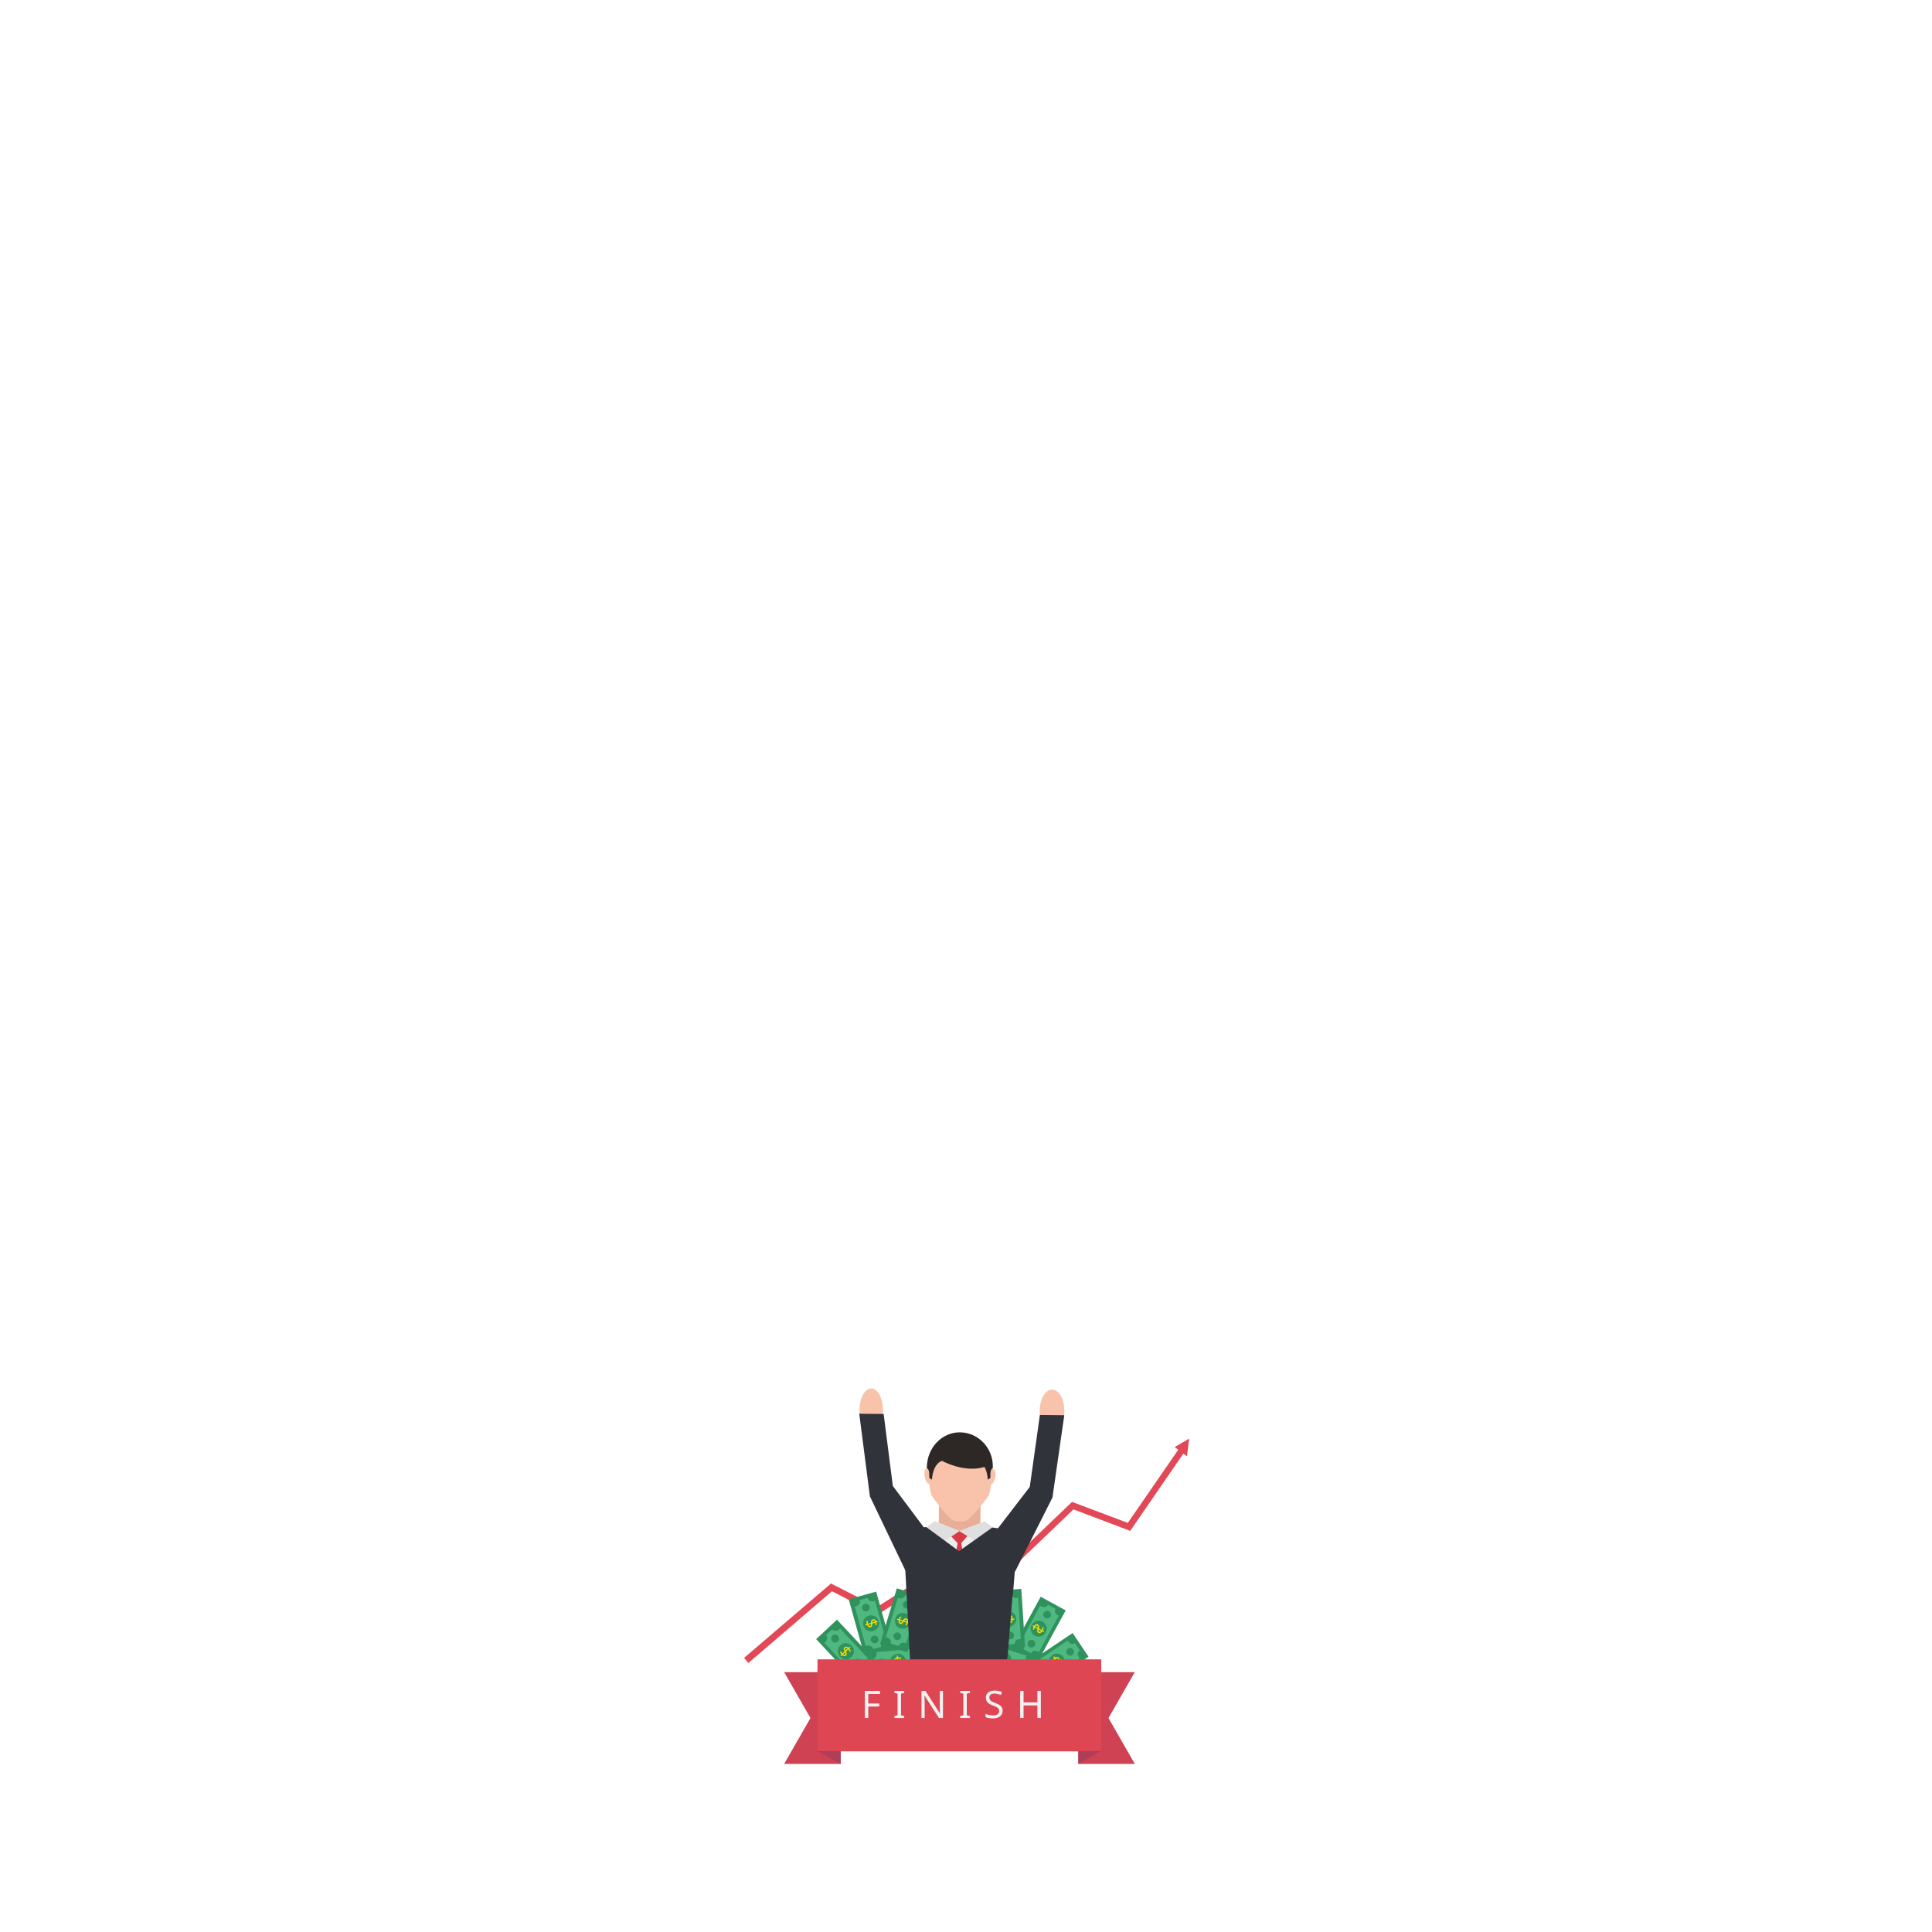
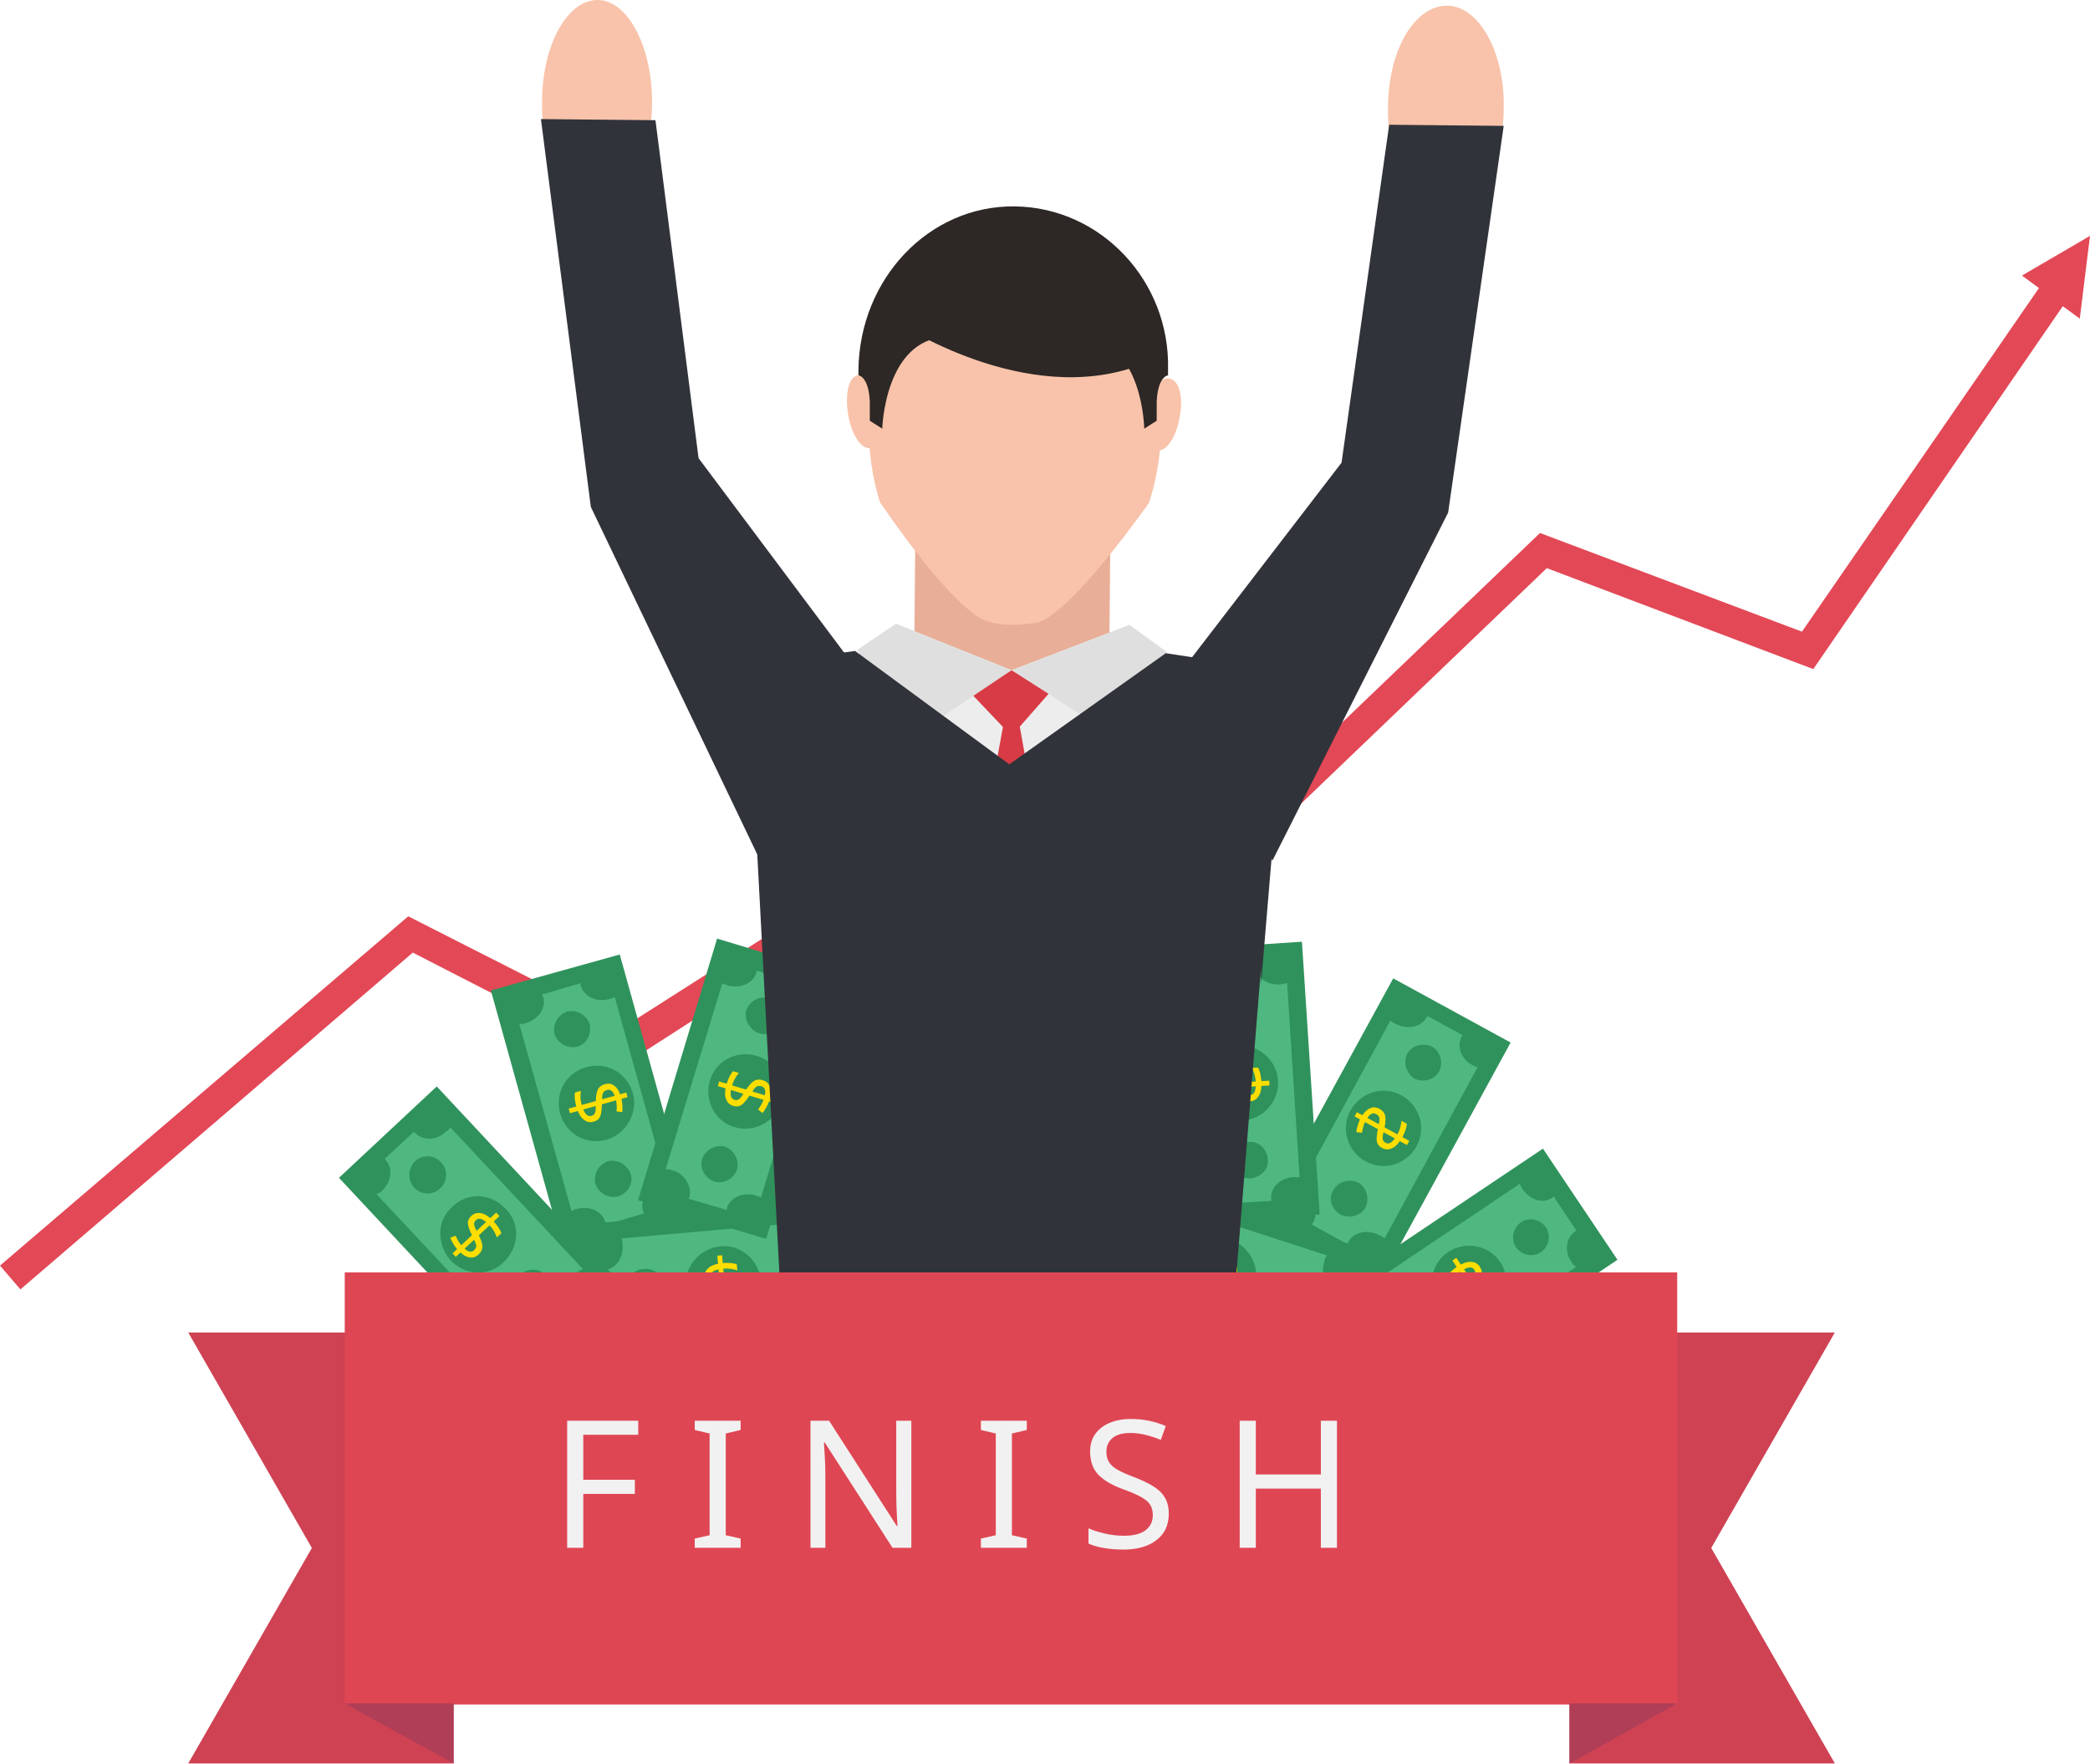
- <svg xmlns="http://www.w3.org/2000/svg" version="1.1" id="Objects" x="0px" y="0px" viewBox="0 0 800 800" style="enable-background:new 0 0 800 800;" xml:space="preserve">
+ <svg xmlns="http://www.w3.org/2000/svg" version="1.1" id="Objects" x="0px" y="0px" viewBox="0 0 184.3 155.5" style="enable-background:new 0 0 184.3 155.5;" xml:space="preserve">
  <style type="text/css">
	.st0{fill:#E34856;}
	.st1{fill:#2F925C;}
	.st2{fill:#4EB880;}
	.st3{fill:#FEDD01;}
	.st4{font-family:'Bitter-Regular';}
	.st5{font-size:6.446px;}
- 	.st6{font-size:6.447px;}
- 	.st7{fill:#E9AE97;}
- 	.st8{fill:#F8C3AA;}
- 	.st9{fill:#2D2725;}
- 	.st10{fill:#EDEDED;}
- 	.st11{fill:#D83B45;}
- 	.st12{fill:#DFDFDF;}
- 	.st13{fill:#31333A;}
- 	.st14{fill:#CE4253;}
- 	.st15{fill:#DF4654;}
- 	.st16{fill:#AF3E56;}
- 	.st17{fill:#F2F1F1;}
- 	.st18{font-family:'OpenSans-Bold';}
- 	.st19{font-size:15.684px;}
- 	.st20{letter-spacing:5;}
+ 	.st6{font-size:6.446px;}
+ 	.st7{font-size:6.446px;}
+ 	.st8{font-size:6.446px;}
+ 	.st9{font-size:6.447px;}
+ 	.st10{fill:#E9AE97;}
+ 	.st11{fill:#F8C3AA;}
+ 	.st12{fill:#2D2725;}
+ 	.st13{fill:#EDEDED;}
+ 	.st14{fill:#D83B45;}
+ 	.st15{fill:#DFDFDF;}
+ 	.st16{fill:#31333A;}
+ 	.st17{fill:#CE4253;}
+ 	.st18{fill:#DF4654;}
+ 	.st19{fill:#AF3E56;}
+ 	.st20{fill:#F2F1F1;}
+ 	.st21{font-family:'OpenSans-Bold';}
+ 	.st22{font-size:15.684px;}
+ 	.st23{letter-spacing:4;}
</style>
  <g>
    <g>
-       <polygon class="st0" points="492.4,595.7 486.4,599.2 487.9,600.3 467,630.6 443.9,621.9 413.1,651.4 399.9,642 363.2,665.4     344.1,655.7 308.1,686.5 309.9,688.6 344.5,658.9 363.4,668.6 399.8,645.2 413.3,654.9 444.5,625 468,633.9 490,601.9 491.5,603       " />
-       <g>
-         <g>
-           <rect x="348.3" y="666.4" transform="matrix(0.2683 0.9633 -0.9633 0.2683 911.2849 144.7409)" class="st1" width="24.1" height="11.8" />
-           <path class="st2" d="M364.8,681.7c-0.3-0.9,0.4-2,1.5-2.3c0.2-0.1,0.4-0.1,0.6-0.1l-4.6-16.5c-0.2,0.1-0.3,0.2-0.5,0.2      c-1.1,0.3-2.2-0.2-2.5-1.2c0-0.1,0-0.1,0-0.2l-3.4,1c0,0.1,0,0.1,0.1,0.2c0.3,0.9-0.4,2-1.5,2.3c-0.2,0.1-0.4,0.1-0.6,0.1      l4.6,16.5c0.2-0.1,0.3-0.2,0.5-0.2c1.1-0.3,2.2,0.2,2.5,1.2c0,0.1,0,0.1,0,0.2l3.4-1C364.9,681.8,364.8,681.7,364.8,681.7z" />
-           <g>
-             <path class="st1" d="M361.6,675.4c-1.8,0.5-3.6-0.5-4.1-2.3c-0.5-1.8,0.5-3.6,2.3-4.1c1.8-0.5,3.6,0.5,4.1,2.3       C364.4,673,363.3,674.9,361.6,675.4z" />
-             <g>
-               <text transform="matrix(0.2683 0.9633 -0.9633 0.2683 358.1752 670.9889)" class="st3 st4 st5">$</text>
-             </g>
-           </g>
-           <g>
-             <g>
-               <path class="st1" d="M359,667.2c-0.9,0.2-1.7-0.3-2-1.1c-0.2-0.9,0.3-1.7,1.1-2c0.9-0.2,1.7,0.3,2,1.1        C360.3,666.1,359.8,667,359,667.2z" />
-               <path class="st1" d="M362.6,680.4c-0.9,0.2-1.7-0.3-2-1.1c-0.2-0.9,0.3-1.7,1.1-2c0.9-0.2,1.7,0.3,2,1.1        C364,679.2,363.5,680.1,362.6,680.4z" />
-             </g>
-           </g>
-         </g>
-         <g>
-           <rect x="373.1" y="672.2" transform="matrix(-0.9961 8.833961e-02 -8.833961e-02 -0.9961 828.7797 1319.45)" class="st1" width="24.1" height="11.8" />
-           <path class="st2" d="M375.1,680.7c1-0.1,1.9,0.8,2,1.9c0,0.2,0,0.4,0,0.6l17.1-1.5c-0.1-0.2-0.1-0.4-0.1-0.6      c-0.1-1.1,0.6-2.1,1.6-2.2c0.1,0,0.1,0,0.2,0l-0.3-3.5c-0.1,0-0.1,0-0.2,0c-1,0.1-1.9-0.8-2-1.9c0-0.2,0-0.4,0-0.6l-17.1,1.5      c0.1,0.2,0.1,0.4,0.1,0.6c0.1,1.1-0.6,2.1-1.6,2.2c-0.1,0-0.1,0-0.2,0l0.3,3.5C375,680.7,375,680.7,375.1,680.7z" />
-           <g>
-             <path class="st1" d="M381.9,678.7c-0.2-1.8,1.2-3.4,3-3.6c1.8-0.2,3.4,1.2,3.6,3c0.2,1.8-1.2,3.4-3,3.6       C383.7,681.8,382.1,680.5,381.9,678.7z" />
-             <g>
-               <text transform="matrix(-0.9961 8.833000e-02 -8.833000e-02 -0.9961 386.7784 676.1122)" class="st3 st4 st5">$</text>
-             </g>
-           </g>
-           <g>
-             <g>
-               <path class="st1" d="M390.4,677.6c-0.1-0.9,0.6-1.7,1.5-1.7c0.9-0.1,1.7,0.6,1.7,1.5c0.1,0.9-0.6,1.7-1.5,1.7        C391.3,679.1,390.5,678.5,390.4,677.6z" />
-               <path class="st1" d="M376.8,678.8c-0.1-0.9,0.6-1.7,1.5-1.7c0.9-0.1,1.7,0.6,1.7,1.5c0.1,0.9-0.6,1.7-1.5,1.7        C377.6,680.3,376.9,679.7,376.8,678.8z" />
-             </g>
-           </g>
-         </g>
-         <g>
-           <rect x="359.8" y="681.9" transform="matrix(-0.9961 8.826116e-02 -8.826116e-02 -0.9961 802.9354 1340.032)" class="st1" width="24.1" height="11.8" />
-           <path class="st2" d="M361.7,690.4c1-0.1,1.9,0.8,2,1.9c0,0.2,0,0.4,0,0.6l17.1-1.5c-0.1-0.2-0.1-0.4-0.1-0.6      c-0.1-1.1,0.6-2.1,1.6-2.2c0.1,0,0.1,0,0.2,0l-0.3-3.5c-0.1,0-0.1,0-0.2,0c-1,0.1-1.9-0.8-2-1.9c0-0.2,0-0.4,0-0.6l-17.1,1.5      c0.1,0.2,0.1,0.4,0.1,0.6c0.1,1.1-0.6,2.1-1.6,2.2c-0.1,0-0.1,0-0.2,0l0.3,3.5C361.6,690.5,361.7,690.4,361.7,690.4z" />
-           <g>
-             <path class="st1" d="M368.6,688.4c-0.2-1.8,1.2-3.4,3-3.6c1.8-0.2,3.4,1.2,3.6,3c0.2,1.8-1.2,3.4-3,3.6       C370.3,691.5,368.7,690.2,368.6,688.4z" />
-             <g>
-               <text transform="matrix(-0.9961 8.833000e-02 -8.833000e-02 -0.9961 373.4272 685.8167)" class="st3 st4 st5">$</text>
-             </g>
-           </g>
-           <g>
-             <g>
-               <path class="st1" d="M377.1,687.3c-0.1-0.9,0.6-1.7,1.5-1.7c0.9-0.1,1.7,0.6,1.7,1.5c0.1,0.9-0.6,1.7-1.5,1.7        C377.9,688.8,377.1,688.2,377.1,687.3z" />
-               <path class="st1" d="M363.4,688.5c-0.1-0.9,0.6-1.7,1.5-1.7c0.9-0.1,1.7,0.6,1.7,1.5c0.1,0.9-0.6,1.7-1.5,1.7        C364.3,690,363.5,689.4,363.4,688.5z" />
-             </g>
-           </g>
-         </g>
-         <g>
-           <rect x="361.4" y="665.1" transform="matrix(-0.2892 0.9573 -0.9573 -0.2892 1123.878 507.4901)" class="st1" width="24.1" height="11.8" />
-           <path class="st2" d="M372.2,681.4c0.3-0.9,1.4-1.4,2.5-1.1c0.2,0.1,0.4,0.1,0.5,0.2l5-16.4c-0.2,0-0.4,0-0.6-0.1      c-1.1-0.3-1.7-1.4-1.5-2.3c0-0.1,0-0.1,0.1-0.2l-3.4-1c0,0.1,0,0.1,0,0.2c-0.3,0.9-1.4,1.4-2.5,1.1c-0.2-0.1-0.4-0.1-0.5-0.2      l-5,16.4c0.2,0,0.4,0,0.6,0.1c1.1,0.3,1.7,1.4,1.5,2.3c0,0.1,0,0.1-0.1,0.2l3.4,1C372.2,681.5,372.2,681.4,372.2,681.4z" />
-           <g>
-             <path class="st1" d="M372.9,674.3c-1.8-0.5-2.7-2.4-2.2-4.1c0.5-1.8,2.4-2.7,4.1-2.2c1.8,0.5,2.7,2.4,2.2,4.1       C376.5,673.8,374.6,674.8,372.9,674.3z" />
-             <g>
-               <text transform="matrix(-0.2892 0.9573 -0.9573 -0.2892 372.3467 668.815)" class="st3 st4 st5">$</text>
-             </g>
-           </g>
-           <g>
-             <g>
-               <path class="st1" d="M375,666c-0.8-0.3-1.3-1.2-1.1-2c0.3-0.8,1.1-1.3,2-1.1c0.8,0.3,1.3,1.2,1.1,2        C376.8,665.8,375.9,666.3,375,666z" />
-               <path class="st1" d="M371.1,679.1c-0.8-0.3-1.3-1.1-1.1-2c0.3-0.8,1.2-1.3,2-1.1c0.8,0.3,1.3,1.1,1.1,2        C372.8,678.9,371.9,679.3,371.1,679.1z" />
-             </g>
-           </g>
-         </g>
-         <g>
-           <rect x="338.4" y="677.6" transform="matrix(-0.6827 -0.7307 0.7307 -0.6827 90.3145 1406.207)" class="st1" width="24.1" height="11.8" />
-           <path class="st2" d="M342.1,677.2c0.7,0.7,0.5,1.9-0.3,2.7c-0.1,0.1-0.3,0.2-0.5,0.3l11.7,12.5c0.1-0.2,0.2-0.3,0.4-0.4      c0.8-0.8,2-0.8,2.7-0.1c0,0,0.1,0.1,0.1,0.1l2.6-2.4c0,0-0.1-0.1-0.1-0.1c-0.7-0.7-0.5-1.9,0.3-2.7c0.1-0.1,0.3-0.2,0.5-0.3      l-11.7-12.5c-0.1,0.2-0.2,0.3-0.4,0.4c-0.8,0.8-2,0.8-2.7,0.1c0,0-0.1-0.1-0.1-0.1l-2.6,2.4      C342.1,677.1,342.1,677.1,342.1,677.2z" />
-           <g>
-             <path class="st1" d="M348,681.3c1.3-1.3,3.4-1.2,4.7,0.2c1.3,1.3,1.2,3.4-0.2,4.7c-1.3,1.3-3.4,1.2-4.7-0.2       C346.6,684.6,346.6,682.5,348,681.3z" />
-             <g>
-               <text transform="matrix(-0.6827 -0.7306 0.7306 -0.6827 352.9772 683.5775)" class="st3 st4 st5">$</text>
-             </g>
-           </g>
-           <g>
-             <g>
-               <path class="st1" d="M354,687.3c0.6-0.6,1.7-0.6,2.3,0.1c0.6,0.6,0.6,1.7-0.1,2.3c-0.6,0.6-1.7,0.6-2.3-0.1        C353.4,688.9,353.4,687.9,354,687.3z" />
-               <path class="st1" d="M344.7,677.3c0.6-0.6,1.7-0.6,2.3,0.1c0.6,0.6,0.6,1.7-0.1,2.3c-0.6,0.6-1.7,0.6-2.3-0.1        C344,678.9,344.1,677.9,344.7,677.3z" />
-             </g>
-           </g>
-         </g>
-       </g>
-       <g>
-         <g>
-           <rect x="418.3" y="668.7" transform="matrix(-0.4795 0.8775 -0.8775 -0.4795 1228.647 620.4166)" class="st1" width="24.1" height="11.8" />
-           <path class="st2" d="M423.9,682.7c0.5-0.9,0-2-0.9-2.5c-0.2-0.1-0.4-0.2-0.5-0.2l8.2-15.1c0.1,0.1,0.3,0.2,0.5,0.3      c1,0.5,2.2,0.3,2.7-0.6c0,0,0.1-0.1,0.1-0.1l3.1,1.7c0,0-0.1,0.1-0.1,0.1c-0.5,0.9,0,2,0.9,2.5c0.2,0.1,0.4,0.2,0.5,0.2      l-8.2,15.1c-0.1-0.1-0.3-0.2-0.5-0.3c-1-0.5-2.2-0.3-2.7,0.6c0,0,0,0.1-0.1,0.2l-3.1-1.7C423.8,682.8,423.8,682.8,423.9,682.7z" />
-           <g>
-             <path class="st1" d="M428.5,677.3c1.6,0.9,3.6,0.3,4.5-1.3c0.9-1.6,0.3-3.6-1.3-4.5c-1.6-0.9-3.6-0.3-4.5,1.3       C426.3,674.4,426.9,676.4,428.5,677.3z" />
-             <g>
-               <text transform="matrix(-0.4795 0.8775 0.8775 0.4795 432.8209 673.8932)" class="st3 st4 st6">$</text>
-             </g>
-           </g>
-           <g>
-             <g>
-               <path class="st1" d="M432.8,670c0.8,0.4,1.8,0.1,2.2-0.6c0.4-0.8,0.1-1.8-0.6-2.2c-0.8-0.4-1.8-0.1-2.2,0.6        C431.8,668.6,432.1,669.5,432.8,670z" />
-               <path class="st1" d="M426.3,682c0.8,0.4,1.8,0.1,2.2-0.6c0.4-0.8,0.1-1.8-0.6-2.2c-0.8-0.4-1.8-0.1-2.2,0.6        C425.2,680.6,425.5,681.5,426.3,682z" />
-             </g>
-           </g>
-         </g>
-         <g>
-           <rect x="392.8" y="668.7" transform="matrix(0.9502 0.3117 -0.3117 0.9502 230.4091 -92.5706)" class="st1" width="24.1" height="11.8" />
-           <path class="st2" d="M414.1,679.5c-0.9-0.3-2,0.3-2.3,1.4c-0.1,0.2-0.1,0.4-0.1,0.6l-16.3-5.3c0.1-0.2,0.2-0.3,0.2-0.5      c0.4-1.1-0.1-2.2-1.1-2.5c-0.1,0-0.1,0-0.2,0l1.1-3.4c0.1,0,0.1,0,0.2,0.1c0.9,0.3,2-0.3,2.3-1.4c0.1-0.2,0.1-0.4,0.1-0.6      l16.3,5.4c-0.1,0.2-0.2,0.3-0.2,0.5c-0.4,1.1,0.1,2.2,1.1,2.5c0.1,0,0.1,0,0.2,0l-1.1,3.4C414.2,679.5,414.1,679.5,414.1,679.5z      " />
-           <g>
-             <path class="st1" d="M407.9,675.9c0.6-1.7-0.4-3.6-2.1-4.2c-1.7-0.6-3.6,0.4-4.2,2.1c-0.6,1.7,0.4,3.6,2.1,4.2       C405.4,678.6,407.3,677.7,407.9,675.9z" />
-             <g>
-               <text transform="matrix(0.9502 0.3117 0.3117 -0.9502 403.6298 672.3571)" class="st3 st4 st5">$</text>
-             </g>
-           </g>
-           <g>
-             <g>
-               <path class="st1" d="M399.9,673c0.3-0.8-0.2-1.7-1-2c-0.8-0.3-1.7,0.2-2,1c-0.3,0.8,0.2,1.7,1,2        C398.7,674.3,399.6,673.8,399.9,673z" />
-               <path class="st1" d="M412.9,677.2c0.3-0.8-0.2-1.7-1-2c-0.8-0.3-1.7,0.2-2,1c-0.3,0.8,0.2,1.7,1,2        C411.7,678.5,412.6,678.1,412.9,677.2z" />
-             </g>
-           </g>
-         </g>
-         <g>
-           <rect x="403.6" y="681.2" transform="matrix(0.9502 0.3117 -0.3117 0.9502 234.8712 -95.3254)" class="st1" width="24.1" height="11.8" />
-           <path class="st2" d="M424.9,692c-0.9-0.3-2,0.3-2.3,1.4c-0.1,0.2-0.1,0.4-0.1,0.6l-16.3-5.4c0.1-0.2,0.2-0.3,0.2-0.5      c0.4-1.1-0.1-2.2-1.1-2.5c-0.1,0-0.1,0-0.2,0l1.1-3.4c0.1,0,0.1,0,0.2,0.1c0.9,0.3,2-0.3,2.3-1.4c0.1-0.2,0.1-0.4,0.1-0.6      l16.3,5.3c-0.1,0.2-0.2,0.3-0.2,0.5c-0.4,1.1,0.1,2.2,1.1,2.5c0.1,0,0.1,0,0.2,0L425,692C425,692,424.9,692,424.9,692z" />
-           <g>
-             <path class="st1" d="M418.7,688.4c0.6-1.7-0.4-3.6-2.1-4.2c-1.7-0.6-3.6,0.4-4.2,2.1c-0.6,1.7,0.4,3.6,2.1,4.2       C416.3,691.1,418.1,690.2,418.7,688.4z" />
-             <g>
-               <text transform="matrix(0.9502 0.3117 0.3117 -0.9502 414.4363 684.8317)" class="st3 st4 st5">$</text>
-             </g>
-           </g>
-           <g>
-             <g>
-               <path class="st1" d="M410.7,685.5c0.3-0.8-0.2-1.7-1-2c-0.8-0.3-1.7,0.2-2,1c-0.3,0.8,0.2,1.7,1,2        C409.5,686.8,410.4,686.3,410.7,685.5z" />
-               <path class="st1" d="M423.7,689.7c0.3-0.8-0.2-1.7-1-2c-0.8-0.3-1.7,0.2-2,1c-0.3,0.8,0.2,1.7,1,2        C422.5,691,423.4,690.6,423.7,689.7z" />
-             </g>
-           </g>
-         </g>
-         <g>
-           <rect x="405.7" y="664.5" transform="matrix(6.488098e-02 0.9979 -0.9979 6.488098e-02 1059.673 209.9717)" class="st1" width="24.1" height="11.8" />
-           <path class="st2" d="M416.7,680.8c-0.1-1-1-1.7-2.2-1.6c-0.2,0-0.4,0.1-0.6,0.1l-1.1-17.1c0.2,0,0.4,0,0.6,0      c1.1-0.1,2-0.9,1.9-1.9c0-0.1,0-0.1,0-0.2l3.5-0.2c0,0.1,0,0.1,0,0.2c0.1,1,1,1.7,2.2,1.6c0.2,0,0.4-0.1,0.6-0.1l1.1,17.1      c-0.2,0-0.4,0-0.6,0c-1.1,0.1-2,0.9-1.9,1.9c0,0.1,0,0.1,0,0.2l-3.5,0.2C416.7,680.9,416.7,680.8,416.7,680.8z" />
-           <g>
-             <path class="st1" d="M417.7,673.7c1.8-0.1,3.2-1.7,3.1-3.5c-0.1-1.8-1.7-3.2-3.5-3.1c-1.8,0.1-3.2,1.7-3.1,3.5       C414.3,672.5,415.9,673.8,417.7,673.7z" />
-             <g>
-               <text transform="matrix(6.485000e-02 0.9979 0.9979 -6.485000e-02 419.5427 668.5957)" class="st3 st4 st6">$</text>
-             </g>
-           </g>
-           <g>
-             <g>
-               <path class="st1" d="M417.5,665.2c0.9-0.1,1.6-0.8,1.5-1.7c-0.1-0.9-0.8-1.6-1.7-1.5c-0.9,0.1-1.6,0.8-1.5,1.7        C415.8,664.6,416.6,665.2,417.5,665.2z" />
-               <path class="st1" d="M418.4,678.8c0.9-0.1,1.6-0.8,1.5-1.7c-0.1-0.9-0.8-1.6-1.7-1.5c-0.9,0.1-1.6,0.8-1.5,1.7        C416.7,678.2,417.5,678.9,418.4,678.8z" />
-             </g>
-           </g>
-         </g>
-         <g>
-           <rect x="425.4" y="681.9" transform="matrix(0.8305 -0.557 0.557 0.8305 -308.9638 360.2578)" class="st1" width="24.1" height="11.8" />
-           <path class="st2" d="M447,683.5c-0.8,0.5-1,1.8-0.3,2.7c0.1,0.2,0.2,0.3,0.4,0.4l-14.3,9.6c-0.1-0.2-0.1-0.4-0.3-0.5      c-0.6-0.9-1.8-1.3-2.6-0.7c0,0-0.1,0.1-0.1,0.1l-2-3c0,0,0.1-0.1,0.1-0.1c0.8-0.5,1-1.8,0.3-2.7c-0.1-0.2-0.2-0.3-0.4-0.4      l14.3-9.6c0.1,0.2,0.2,0.4,0.3,0.5c0.6,0.9,1.8,1.3,2.6,0.7c0,0,0.1-0.1,0.1-0.1l2,3C447.1,683.4,447,683.5,447,683.5z" />
-           <g>
-             <path class="st1" d="M440.4,686.2c-1-1.5-3.1-1.9-4.6-0.9c-1.5,1-1.9,3.1-0.9,4.6c1,1.5,3.1,1.9,4.6,0.9       C441,689.8,441.4,687.7,440.4,686.2z" />
-             <g>
-               <text transform="matrix(0.8305 -0.557 -0.557 -0.8305 435.03 687.2649)" class="st3 st4 st6">$</text>
-             </g>
-           </g>
-           <g>
-             <g>
-               <path class="st1" d="M433.1,690.7c-0.5-0.7-1.5-0.9-2.2-0.4c-0.7,0.5-0.9,1.5-0.4,2.2c0.5,0.7,1.5,0.9,2.2,0.4        C433.4,692.4,433.6,691.4,433.1,690.7z" />
-               <path class="st1" d="M444.4,683.1c-0.5-0.7-1.5-0.9-2.2-0.4c-0.7,0.5-0.9,1.5-0.4,2.2c0.5,0.7,1.5,0.9,2.2,0.4        C444.7,684.8,444.9,683.8,444.4,683.1z" />
-             </g>
-           </g>
-         </g>
-       </g>
-       <g>
-         <g>
-           <path class="st7" d="M397.4,623.5l-8.6-0.1l-0.1,11.5c0,1.3,3.8,2.4,8.6,2.4c4.7,0,8.6-1,8.6-2.3l0.1-11.5L397.4,623.5z" />
-           <g>
-             <path class="st8" d="M395.2,629.7c0.7,0.2,1.4,0.3,2.2,0.3c0.7,0,1.5-0.1,2.2-0.2c3.2-1,9.8-10.6,9.8-10.5       c0.7-2.1,1.1-4.5,1.1-7c0.1-9.9-5.7-17.9-12.8-17.9c-7.1,0-13,7.9-13,17.8c0,2.5,0.3,4.8,1,7C385.6,619,392,628.7,395.2,629.7z       " />
-             <g>
-               <path class="st8" d="M385.7,610.9c0.3,1.8,0,3.3-0.8,3.5c-0.8,0.2-1.7-1.1-2-2.9c-0.3-1.8,0-3.3,0.8-3.5        C384.5,607.9,385.4,609.1,385.7,610.9z" />
-               <path class="st8" d="M409.3,611.1c-0.4,1.8,0,3.3,0.8,3.5c0.8,0.2,1.7-1.1,2-2.8c0.4-1.8,0-3.3-0.8-3.5        C410.5,608,409.6,609.3,409.3,611.1z" />
-             </g>
-             <path class="st9" d="M397.6,593.1c-7.6-0.1-13.7,6.4-13.8,14.4c0,0.2,0,0.3,0,0.5c0.1,0,0.9,0.2,1,2.3c0,1.2,0,1.6,0,1.7       l1.1,0.7c0,0,0.2-7.9,5.7-8.1l5.9,0l5.9,0c5.5,0.3,5.6,8.1,5.6,8.1l1.1-0.7c0-0.1,0-0.5,0-1.7c0.1-2.1,0.9-2.3,1-2.3       c0-0.2,0-0.3,0-0.5C411.3,599.7,405.2,593.2,397.6,593.1z" />
-             <path class="st9" d="M387.2,603.3c0,0,11.3,7.6,21.4,3.8c0,0,0.5-5.5-4.8-6.3C398.6,600,387.2,603.3,387.2,603.3z" />
-           </g>
-           <polygon class="st10" points="387.1,629.9 386.9,657.2 407.5,657.3 407.7,630 397.3,634     " />
-           <polygon class="st11" points="397.3,634.9 394.2,651.7 397.2,657.8 400.3,651.7     " />
-           <polygon class="st11" points="397.3,634 393.4,635.7 397.3,639.8 400.9,635.7     " />
-           <polygon class="st12" points="397.3,634 387.1,629.9 383.7,632.2 387.9,640.3     " />
-           <polygon class="st12" points="397.3,634 407.7,630 411,632.4 406.7,640     " />
-         </g>
-         <path class="st13" d="M377.1,692.3l39.6,0.3l2.6-32.4l0,1.5l2.3-27.5c-0.4-0.1-0.6-0.2-0.8-0.2v0l-9.9-1.5l-13.8,9.8l-13.6-10     l-9.5,1.3L377.1,692.3z" />
-         <path class="st8" d="M365.6,583.9c0,5-2.2,9-4.9,9c-2.7,0-4.9-4.1-4.8-9c0-5,2.2-9,4.9-9C363.4,574.9,365.6,578.9,365.6,583.9z" />
-         <path class="st8" d="M440.7,584.4c0,5-2.3,9-5.2,9c-2.8,0-5.1-4.1-5-9c0-5,2.3-9,5.2-9C438.5,575.4,440.8,579.5,440.7,584.4z" />
-         <g>
-           <polygon class="st13" points="412.8,633.4 426.4,615.7 430.6,585.9 440.7,586 435.8,620.1 420.3,650.8     " />
-           <polygon class="st13" points="383.1,633.2 369.7,615.3 365.9,585.5 355.8,585.4 360.2,619.6 375,650.5     " />
+       <polygon class="st0" points="184.3,20.8 178.3,24.3 179.8,25.4 158.9,55.7 135.8,47 105,76.5 91.8,67.1 55.1,90.5 36,80.8     0,111.6 1.8,113.7 36.4,84 55.3,93.7 91.7,70.3 105.2,80 136.4,50.1 159.9,59 181.9,27 183.4,28.1   " />
+       <g>
+         <g>
+           <rect x="46.3" y="85.3" transform="matrix(0.9633 -0.2683 0.2683 0.9633 -24.2028 17.5859)" class="st1" width="11.8" height="24.1" />
+           <path class="st2" d="M56.7,106.8c-0.3-0.9,0.4-2,1.5-2.3c0.2-0.1,0.4-0.1,0.6-0.1l-4.6-16.5c-0.2,0.1-0.3,0.2-0.5,0.2      c-1.1,0.3-2.2-0.2-2.5-1.2c0-0.1,0-0.1,0-0.2l-3.4,1c0,0.1,0,0.1,0.1,0.2c0.3,0.9-0.4,2-1.5,2.3c-0.2,0.1-0.4,0.1-0.6,0.1      l4.6,16.5c0.2-0.1,0.3-0.2,0.5-0.2c1.1-0.3,2.2,0.2,2.5,1.2c0,0.1,0,0.1,0,0.2l3.4-1C56.8,106.9,56.7,106.8,56.7,106.8z" />
+           <g>
+             <path class="st1" d="M53.5,100.5c-1.8,0.5-3.6-0.5-4.1-2.3s0.5-3.6,2.3-4.1s3.6,0.5,4.1,2.3C56.3,98.1,55.2,100,53.5,100.5z" />
+             <g>
+               <text transform="matrix(0.2683 0.9633 -0.9633 0.2683 50.0751 96.0889)" class="st3 st4 st5">$</text>
+             </g>
+           </g>
+           <g>
+             <g>
+               <path class="st1" d="M50.9,92.3c-0.9,0.2-1.7-0.3-2-1.1c-0.2-0.9,0.3-1.7,1.1-2c0.9-0.2,1.7,0.3,2,1.1        C52.2,91.2,51.7,92.1,50.9,92.3z" />
+               <path class="st1" d="M54.5,105.5c-0.9,0.2-1.7-0.3-2-1.1c-0.2-0.9,0.3-1.7,1.1-2c0.9-0.2,1.7,0.3,2,1.1S55.4,105.2,54.5,105.5        z" />
+             </g>
+           </g>
+         </g>
+         <g>
+           <rect x="65.1" y="97.2" transform="matrix(0.9961 -8.833877e-02 8.833877e-02 0.9961 -8.8078 7.2166)" class="st1" width="24.1" height="11.8" />
+           <path class="st2" d="M67,105.8c1-0.1,1.9,0.8,2,1.9c0,0.2,0,0.4,0,0.6l17.1-1.5c-0.1-0.2-0.1-0.4-0.1-0.6      c-0.1-1.1,0.6-2.1,1.6-2.2c0.1,0,0.1,0,0.2,0l-0.3-3.5c-0.1,0-0.1,0-0.2,0c-1,0.1-1.9-0.8-2-1.9c0-0.2,0-0.4,0-0.6l-17.1,1.5      c0.1,0.2,0.1,0.4,0.1,0.6c0.1,1.1-0.6,2.1-1.6,2.2c-0.1,0-0.1,0-0.2,0l0.3,3.5C66.9,105.8,66.9,105.8,67,105.8z" />
+           <g>
+             <path class="st1" d="M73.8,103.8c-0.2-1.8,1.2-3.4,3-3.6c1.8-0.2,3.4,1.2,3.6,3s-1.2,3.4-3,3.6C75.6,106.9,74,105.6,73.8,103.8       z" />
+             <g>
+               <text transform="matrix(-0.9961 8.833000e-02 -8.833000e-02 -0.9961 78.6788 101.2123)" class="st3 st4 st6">$</text>
+             </g>
+           </g>
+           <g>
+             <g>
+               <path class="st1" d="M82.3,102.7c-0.1-0.9,0.6-1.7,1.5-1.7c0.9-0.1,1.7,0.6,1.7,1.5c0.1,0.9-0.6,1.7-1.5,1.7        C83.2,104.2,82.4,103.6,82.3,102.7z" />
+               <path class="st1" d="M68.7,103.9c-0.1-0.9,0.6-1.7,1.5-1.7c0.9-0.1,1.7,0.6,1.7,1.5c0.1,0.9-0.6,1.7-1.5,1.7        S68.8,104.8,68.7,103.9z" />
+             </g>
+           </g>
+         </g>
+         <g>
+           <rect x="51.7" y="106.9" transform="matrix(0.9961 -8.826093e-02 8.826093e-02 0.9961 -9.7101 6.0652)" class="st1" width="24.1" height="11.8" />
+           <path class="st2" d="M53.6,115.5c1-0.1,1.9,0.8,2,1.9c0,0.2,0,0.4,0,0.6l17.1-1.5c-0.1-0.2-0.1-0.4-0.1-0.6      c-0.1-1.1,0.6-2.1,1.6-2.2c0.1,0,0.1,0,0.2,0l-0.3-3.5c-0.1,0-0.1,0-0.2,0c-1,0.1-1.9-0.8-2-1.9c0-0.2,0-0.4,0-0.6l-17.1,1.5      c0.1,0.2,0.1,0.4,0.1,0.6c0.1,1.1-0.6,2.1-1.6,2.2c-0.1,0-0.1,0-0.2,0l0.3,3.5C53.5,115.6,53.6,115.5,53.6,115.5z" />
+           <g>
+             <path class="st1" d="M60.5,113.5c-0.2-1.8,1.2-3.4,3-3.6c1.8-0.2,3.4,1.2,3.6,3s-1.2,3.4-3,3.6       C62.2,116.6,60.6,115.3,60.5,113.5z" />
+             <g>
+               <text transform="matrix(-0.9961 8.833000e-02 -8.833000e-02 -0.9961 65.3273 110.9164)" class="st3 st4 st6">$</text>
+             </g>
+           </g>
+           <g>
+             <g>
+               <path class="st1" d="M69,112.4c-0.1-0.9,0.6-1.7,1.5-1.7c0.9-0.1,1.7,0.6,1.7,1.5c0.1,0.9-0.6,1.7-1.5,1.7        C69.8,113.9,69,113.3,69,112.4z" />
+               <path class="st1" d="M55.3,113.6c-0.1-0.9,0.6-1.7,1.5-1.7c0.9-0.1,1.7,0.6,1.7,1.5c0.1,0.9-0.6,1.7-1.5,1.7        C56.2,115.1,55.4,114.5,55.3,113.6z" />
+             </g>
+           </g>
+         </g>
+         <g>
+           <rect x="53.4" y="90.1" transform="matrix(0.2892 -0.9573 0.9573 0.2892 -45.4298 130.8992)" class="st1" width="24.1" height="11.8" />
+           <path class="st2" d="M64.1,106.5c0.3-0.9,1.4-1.4,2.5-1.1c0.2,0.1,0.4,0.1,0.5,0.2l5-16.4c-0.2,0-0.4,0-0.6-0.1      c-1.1-0.3-1.7-1.4-1.5-2.3c0-0.1,0-0.1,0.1-0.2l-3.4-1c0,0.1,0,0.1,0,0.2c-0.3,0.9-1.4,1.4-2.5,1.1c-0.2-0.1-0.4-0.1-0.5-0.2      l-5,16.4c0.2,0,0.4,0,0.6,0.1c1.1,0.3,1.7,1.4,1.5,2.3c0,0.1,0,0.1-0.1,0.2l3.4,1C64.1,106.6,64.1,106.5,64.1,106.5z" />
+           <g>
+             <path class="st1" d="M64.8,99.4c-1.8-0.5-2.7-2.4-2.2-4.1c0.5-1.8,2.4-2.7,4.1-2.2c1.8,0.5,2.7,2.4,2.2,4.1       C68.4,98.9,66.5,99.9,64.8,99.4z" />
+             <g>
+               <text transform="matrix(-0.2892 0.9573 -0.9573 -0.2892 64.2458 93.9149)" class="st3 st4 st6">$</text>
+             </g>
+           </g>
+           <g>
+             <g>
+               <path class="st1" d="M66.9,91.1c-0.8-0.3-1.3-1.2-1.1-2c0.3-0.8,1.1-1.3,2-1.1c0.8,0.3,1.3,1.2,1.1,2        C68.7,90.9,67.8,91.4,66.9,91.1z" />
+               <path class="st1" d="M63,104.2c-0.8-0.3-1.3-1.1-1.1-2c0.3-0.8,1.2-1.3,2-1.1c0.8,0.3,1.3,1.1,1.1,2        C64.7,104,63.8,104.4,63,104.2z" />
+             </g>
+           </g>
+         </g>
+         <g>
+           <rect x="36.5" y="96.6" transform="matrix(0.7307 -0.6827 0.6827 0.7307 -62.7293 58.1917)" class="st1" width="11.8" height="24.1" />
+           <path class="st2" d="M34,102.3c0.7,0.7,0.5,1.9-0.3,2.7c-0.1,0.1-0.3,0.2-0.5,0.3l11.7,12.5c0.1-0.2,0.2-0.3,0.4-0.4      c0.8-0.8,2-0.8,2.7-0.1l0.1,0.1l2.6-2.4l-0.1-0.1c-0.7-0.7-0.5-1.9,0.3-2.7c0.1-0.1,0.3-0.2,0.5-0.3L39.7,99.4      c-0.1,0.2-0.2,0.3-0.4,0.4c-0.8,0.8-2,0.8-2.7,0.1l-0.1-0.1l-2.6,2.4C34,102.2,34,102.2,34,102.3z" />
+           <g>
+             <path class="st1" d="M39.9,106.4c1.3-1.3,3.4-1.2,4.7,0.2c1.3,1.3,1.2,3.4-0.2,4.7c-1.3,1.3-3.4,1.2-4.7-0.2       C38.5,109.7,38.5,107.6,39.9,106.4z" />
+             <g>
+               <text transform="matrix(-0.6827 -0.7307 0.7307 -0.6827 44.8767 108.678)" class="st3 st4 st7">$</text>
+             </g>
+           </g>
+           <g>
+             <g>
+               <path class="st1" d="M45.9,112.4c0.6-0.6,1.7-0.6,2.3,0.1c0.6,0.6,0.6,1.7-0.1,2.3c-0.6,0.6-1.7,0.6-2.3-0.1        C45.3,114,45.3,113,45.9,112.4z" />
+               <path class="st1" d="M36.6,102.4c0.6-0.6,1.7-0.6,2.3,0.1c0.6,0.6,0.6,1.7-0.1,2.3c-0.6,0.6-1.7,0.6-2.3-0.1        C35.9,104,36,103,36.6,102.4z" />
+             </g>
+           </g>
+         </g>
+       </g>
+       <g>
+         <g>
+           <rect x="110.2" y="93.8" transform="matrix(0.4795 -0.8775 0.8775 0.4795 -23.8507 159.1437)" class="st1" width="24.1" height="11.8" />
+           <path class="st2" d="M115.8,107.8c0.5-0.9,0-2-0.9-2.5c-0.2-0.1-0.4-0.2-0.5-0.2l8.2-15.1c0.1,0.1,0.3,0.2,0.5,0.3      c1,0.5,2.2,0.3,2.7-0.6l0.1-0.1l3.1,1.7l-0.1,0.1c-0.5,0.9,0,2,0.9,2.5c0.2,0.1,0.4,0.2,0.5,0.2l-8.2,15.1      c-0.1-0.1-0.3-0.2-0.5-0.3c-1-0.5-2.2-0.3-2.7,0.6c0,0,0,0.1-0.1,0.2l-3.1-1.7C115.7,107.9,115.7,107.9,115.8,107.8z" />
+           <g>
+             <path class="st1" d="M120.4,102.4c1.6,0.9,3.6,0.3,4.5-1.3s0.3-3.6-1.3-4.5c-1.6-0.9-3.6-0.3-4.5,1.3       C118.2,99.5,118.8,101.5,120.4,102.4z" />
+             <g>
+               <text transform="matrix(-0.4795 0.8775 0.8775 0.4795 124.7213 98.993)" class="st3 st4 st8">$</text>
+             </g>
+           </g>
+           <g>
+             <g>
+               <path class="st1" d="M124.7,95.1c0.8,0.4,1.8,0.1,2.2-0.6c0.4-0.8,0.1-1.8-0.6-2.2c-0.8-0.4-1.8-0.1-2.2,0.6        C123.7,93.7,124,94.6,124.7,95.1z" />
+               <path class="st1" d="M118.2,107.1c0.8,0.4,1.8,0.1,2.2-0.6c0.4-0.8,0.1-1.8-0.6-2.2c-0.8-0.4-1.8-0.1-2.2,0.6        C117.1,105.7,117.4,106.6,118.2,107.1z" />
+             </g>
+           </g>
+         </g>
+         <g>
+           <rect x="90.8" y="87.7" transform="matrix(0.3117 -0.9502 0.9502 0.3117 -28.1817 160.5482)" class="st1" width="11.8" height="24.1" />
+           <path class="st2" d="M106,104.6c-0.9-0.3-2,0.3-2.3,1.4c-0.1,0.2-0.1,0.4-0.1,0.6l-16.3-5.3c0.1-0.2,0.2-0.3,0.2-0.5      c0.4-1.1-0.1-2.2-1.1-2.5c-0.1,0-0.1,0-0.2,0l1.1-3.4c0.1,0,0.1,0,0.2,0.1c0.9,0.3,2-0.3,2.3-1.4c0.1-0.2,0.1-0.4,0.1-0.6      l16.3,5.4c-0.1,0.2-0.2,0.3-0.2,0.5c-0.4,1.1,0.1,2.2,1.1,2.5c0.1,0,0.1,0,0.2,0l-1.1,3.4C106.1,104.6,106,104.6,106,104.6z" />
+           <g>
+             <path class="st1" d="M99.8,101c0.6-1.7-0.4-3.6-2.1-4.2c-1.7-0.6-3.6,0.4-4.2,2.1c-0.6,1.7,0.4,3.6,2.1,4.2       C97.3,103.7,99.2,102.8,99.8,101z" />
+             <g>
+               <text transform="matrix(0.9502 0.3117 0.3117 -0.9502 95.5297 97.4567)" class="st3 st4 st6">$</text>
+             </g>
+           </g>
+           <g>
+             <g>
+               <path class="st1" d="M91.8,98.1c0.3-0.8-0.2-1.7-1-2s-1.7,0.2-2,1s0.2,1.7,1,2C90.6,99.4,91.5,98.9,91.8,98.1z" />
+               <path class="st1" d="M104.8,102.3c0.3-0.8-0.2-1.7-1-2s-1.7,0.2-2,1s0.2,1.7,1,2C103.6,103.6,104.5,103.2,104.8,102.3z" />
+             </g>
+           </g>
+         </g>
+         <g>
+           <rect x="101.7" y="100.2" transform="matrix(0.3117 -0.9502 0.9502 0.3117 -32.5956 179.4331)" class="st1" width="11.8" height="24.1" />
+           <path class="st2" d="M116.8,117.1c-0.9-0.3-2,0.3-2.3,1.4c-0.1,0.2-0.1,0.4-0.1,0.6l-16.3-5.4c0.1-0.2,0.2-0.3,0.2-0.5      c0.4-1.1-0.1-2.2-1.1-2.5c-0.1,0-0.1,0-0.2,0l1.1-3.4c0.1,0,0.1,0,0.2,0.1c0.9,0.3,2-0.3,2.3-1.4c0.1-0.2,0.1-0.4,0.1-0.6      l16.3,5.3c-0.1,0.2-0.2,0.3-0.2,0.5c-0.4,1.1,0.1,2.2,1.1,2.5c0.1,0,0.1,0,0.2,0l-1.2,3.4H116.8z" />
+           <g>
+             <path class="st1" d="M110.6,113.5c0.6-1.7-0.4-3.6-2.1-4.2c-1.7-0.6-3.6,0.4-4.2,2.1c-0.6,1.7,0.4,3.6,2.1,4.2       C108.2,116.2,110,115.3,110.6,113.5z" />
+             <g>
+               <text transform="matrix(0.9502 0.3117 0.3117 -0.9502 106.3363 109.9313)" class="st3 st4 st6">$</text>
+             </g>
+           </g>
+           <g>
+             <g>
+               <path class="st1" d="M102.6,110.6c0.3-0.8-0.2-1.7-1-2s-1.7,0.2-2,1s0.2,1.7,1,2S102.3,111.4,102.6,110.6z" />
+               <path class="st1" d="M115.6,114.8c0.3-0.8-0.2-1.7-1-2s-1.7,0.2-2,1s0.2,1.7,1,2S115.3,115.7,115.6,114.8z" />
+             </g>
+           </g>
+         </g>
+         <g>
+           <rect x="103.8" y="83.4" transform="matrix(0.9979 -6.488053e-02 6.488053e-02 0.9979 -5.9611 7.3175)" class="st1" width="11.8" height="24.1" />
+           <path class="st2" d="M108.6,105.9c-0.1-1-1-1.7-2.2-1.6c-0.2,0-0.4,0.1-0.6,0.1l-1.1-17.1c0.2,0,0.4,0,0.6,0      c1.1-0.1,2-0.9,1.9-1.9c0-0.1,0-0.1,0-0.2l3.5-0.2c0,0.1,0,0.1,0,0.2c0.1,1,1,1.7,2.2,1.6c0.2,0,0.4-0.1,0.6-0.1l1.1,17.1      c-0.2,0-0.4,0-0.6,0c-1.1,0.1-2,0.9-1.9,1.9c0,0.1,0,0.1,0,0.2l-3.5,0.2C108.6,106,108.6,105.9,108.6,105.9z" />
+           <g>
+             <path class="st1" d="M109.6,98.8c1.8-0.1,3.2-1.7,3.1-3.5s-1.7-3.2-3.5-3.1c-1.8,0.1-3.2,1.7-3.1,3.5       C106.2,97.6,107.8,98.9,109.6,98.8z" />
+             <g>
+               <text transform="matrix(6.485000e-02 0.9979 0.9979 -6.485000e-02 111.4427 93.6956)" class="st3 st4 st9">$</text>
+             </g>
+           </g>
+           <g>
+             <g>
+               <path class="st1" d="M109.4,90.3c0.9-0.1,1.6-0.8,1.5-1.7s-0.8-1.6-1.7-1.5c-0.9,0.1-1.6,0.8-1.5,1.7        C107.7,89.7,108.5,90.3,109.4,90.3z" />
+               <path class="st1" d="M110.3,103.9c0.9-0.1,1.6-0.8,1.5-1.7s-0.8-1.6-1.7-1.5c-0.9,0.1-1.6,0.8-1.5,1.7        C108.6,103.3,109.4,104,110.3,103.9z" />
+             </g>
+           </g>
+         </g>
+         <g>
+           <rect x="117.3" y="107" transform="matrix(0.8305 -0.557 0.557 0.8305 -40.9724 91.1831)" class="st1" width="24.1" height="11.8" />
+           <path class="st2" d="M138.9,108.6c-0.8,0.5-1,1.8-0.3,2.7c0.1,0.2,0.2,0.3,0.4,0.4l-14.3,9.6c-0.1-0.2-0.1-0.4-0.3-0.5      c-0.6-0.9-1.8-1.3-2.6-0.7l-0.1,0.1l-2-3l0.1-0.1c0.8-0.5,1-1.8,0.3-2.7c-0.1-0.2-0.2-0.3-0.4-0.4l14.3-9.6      c0.1,0.2,0.2,0.4,0.3,0.5c0.6,0.9,1.8,1.3,2.6,0.7l0.1-0.1l2,3L138.9,108.6z" />
+           <g>
+             <path class="st1" d="M132.3,111.3c-1-1.5-3.1-1.9-4.6-0.9s-1.9,3.1-0.9,4.6s3.1,1.9,4.6,0.9S133.3,112.8,132.3,111.3z" />
+             <g>
+               <text transform="matrix(0.8305 -0.557 -0.557 -0.8305 126.9299 112.3656)" class="st3 st4 st9">$</text>
+             </g>
+           </g>
+           <g>
+             <g>
+               <path class="st1" d="M125,115.8c-0.5-0.7-1.5-0.9-2.2-0.4s-0.9,1.5-0.4,2.2s1.5,0.9,2.2,0.4        C125.3,117.5,125.5,116.5,125,115.8z" />
+               <path class="st1" d="M136.3,108.2c-0.5-0.7-1.5-0.9-2.2-0.4s-0.9,1.5-0.4,2.2s1.5,0.9,2.2,0.4S136.8,108.9,136.3,108.2z" />
+             </g>
+           </g>
+         </g>
+       </g>
+       <g>
+         <g>
+           <path class="st10" d="M89.3,48.6l-8.6-0.1L80.6,60c0,1.3,3.8,2.4,8.6,2.4c4.7,0,8.6-1,8.6-2.3l0.1-11.5L89.3,48.6z" />
+           <g>
+             <path class="st11" d="M87.1,54.8c0.7,0.2,1.4,0.3,2.2,0.3c0.7,0,1.5-0.1,2.2-0.2c3.2-1,9.8-10.6,9.8-10.5       c0.7-2.1,1.1-4.5,1.1-7c0.1-9.9-5.7-17.9-12.8-17.9c-7.1,0-13,7.9-13,17.8c0,2.5,0.3,4.8,1,7C77.5,44.1,83.9,53.8,87.1,54.8z" />
+             <g>
+               <path class="st11" d="M77.6,36c0.3,1.8,0,3.3-0.8,3.5s-1.7-1.1-2-2.9c-0.3-1.8,0-3.3,0.8-3.5C76.4,33,77.3,34.2,77.6,36z" />
+               <path class="st11" d="M101.2,36.2c-0.4,1.8,0,3.3,0.8,3.5s1.7-1.1,2-2.8c0.4-1.8,0-3.3-0.8-3.5        C102.4,33.1,101.5,34.4,101.2,36.2z" />
+             </g>
+             <path class="st12" d="M89.5,18.2c-7.6-0.1-13.7,6.4-13.8,14.4c0,0.2,0,0.3,0,0.5c0.1,0,0.9,0.2,1,2.3c0,1.2,0,1.6,0,1.7       l1.1,0.7c0,0,0.2-7.9,5.7-8.1h5.9h5.9c5.5,0.3,5.6,8.1,5.6,8.1l1.1-0.7c0-0.1,0-0.5,0-1.7c0.1-2.1,0.9-2.3,1-2.3       c0-0.2,0-0.3,0-0.5C103.2,24.8,97.1,18.3,89.5,18.2z" />
+             <path class="st12" d="M79.1,28.4c0,0,11.3,7.6,21.4,3.8c0,0,0.5-5.5-4.8-6.3C90.5,25.1,79.1,28.4,79.1,28.4z" />
+           </g>
+           <polygon class="st13" points="79,55 78.8,82.3 99.4,82.4 99.6,55.1 89.2,59.1     " />
+           <polygon class="st14" points="89.2,60 86.1,76.8 89.1,82.9 92.2,76.8     " />
+           <polygon class="st14" points="89.2,59.1 85.3,60.8 89.2,64.9 92.8,60.8     " />
+           <polygon class="st15" points="89.2,59.1 79,55 75.6,57.3 79.8,65.4     " />
+           <polygon class="st15" points="89.2,59.1 99.6,55.1 102.9,57.5 98.6,65.1     " />
+         </g>
+         <path class="st16" d="M69,117.4l39.6,0.3l2.6-32.4v1.5l2.3-27.5c-0.4-0.1-0.6-0.2-0.8-0.2l0,0l-9.9-1.5L89,67.4l-13.6-10     l-9.5,1.3L69,117.4z" />
+         <path class="st11" d="M57.5,9c0,5-2.2,9-4.9,9c-2.7,0-4.9-4.1-4.8-9c0-5,2.2-9,4.9-9C55.3,0,57.5,4,57.5,9z" />
+         <path class="st11" d="M132.6,9.5c0,5-2.3,9-5.2,9c-2.8,0-5.1-4.1-5-9c0-5,2.3-9,5.2-9C130.4,0.5,132.7,4.6,132.6,9.5z" />
+         <g>
+           <polygon class="st16" points="104.7,58.5 118.3,40.8 122.5,11 132.6,11.1 127.7,45.2 112.2,75.9     " />
+           <polygon class="st16" points="75,58.3 61.6,40.4 57.8,10.6 47.7,10.5 52.1,44.7 66.9,75.6     " />
        </g>
      </g>
    </g>
    <g>
      <g>
-         <polygon class="st14" points="348.1,730.4 348.1,692.4 324.7,692.4 335.6,711.4 324.7,730.4    " />
-         <polygon class="st14" points="469.9,692.4 446.5,692.4 446.5,730.4 469.9,730.4 459,711.4    " />
-       </g>
-       <rect x="338.5" y="687.1" class="st15" width="117.5" height="38.1" />
-       <polygon class="st16" points="338.5,725.1 348.1,730.4 348.1,725.1   " />
-       <polygon class="st16" points="456,725.1 446.5,730.4 446.5,725.1   " />
-       <text transform="matrix(1 0 0 1 356.5981 711.3848)" class="st17 st18 st19 st20">FINISH</text>
+         <polygon class="st17" points="40,155.5 40,117.5 16.6,117.5 27.5,136.5 16.6,155.5    " />
+         <polygon class="st17" points="161.8,117.5 138.4,117.5 138.4,155.5 161.8,155.5 150.9,136.5    " />
+       </g>
+       <rect x="30.4" y="112.2" class="st18" width="117.5" height="38.1" />
+       <polygon class="st19" points="30.4,150.2 40,155.5 40,150.2   " />
+       <polygon class="st19" points="147.9,150.2 138.4,155.5 138.4,150.2   " />
+       <text transform="matrix(1 0 0 1 48.4981 136.4848)" class="st20 st21 st22 st23">FINISH</text>
    </g>
  </g>
</svg>
